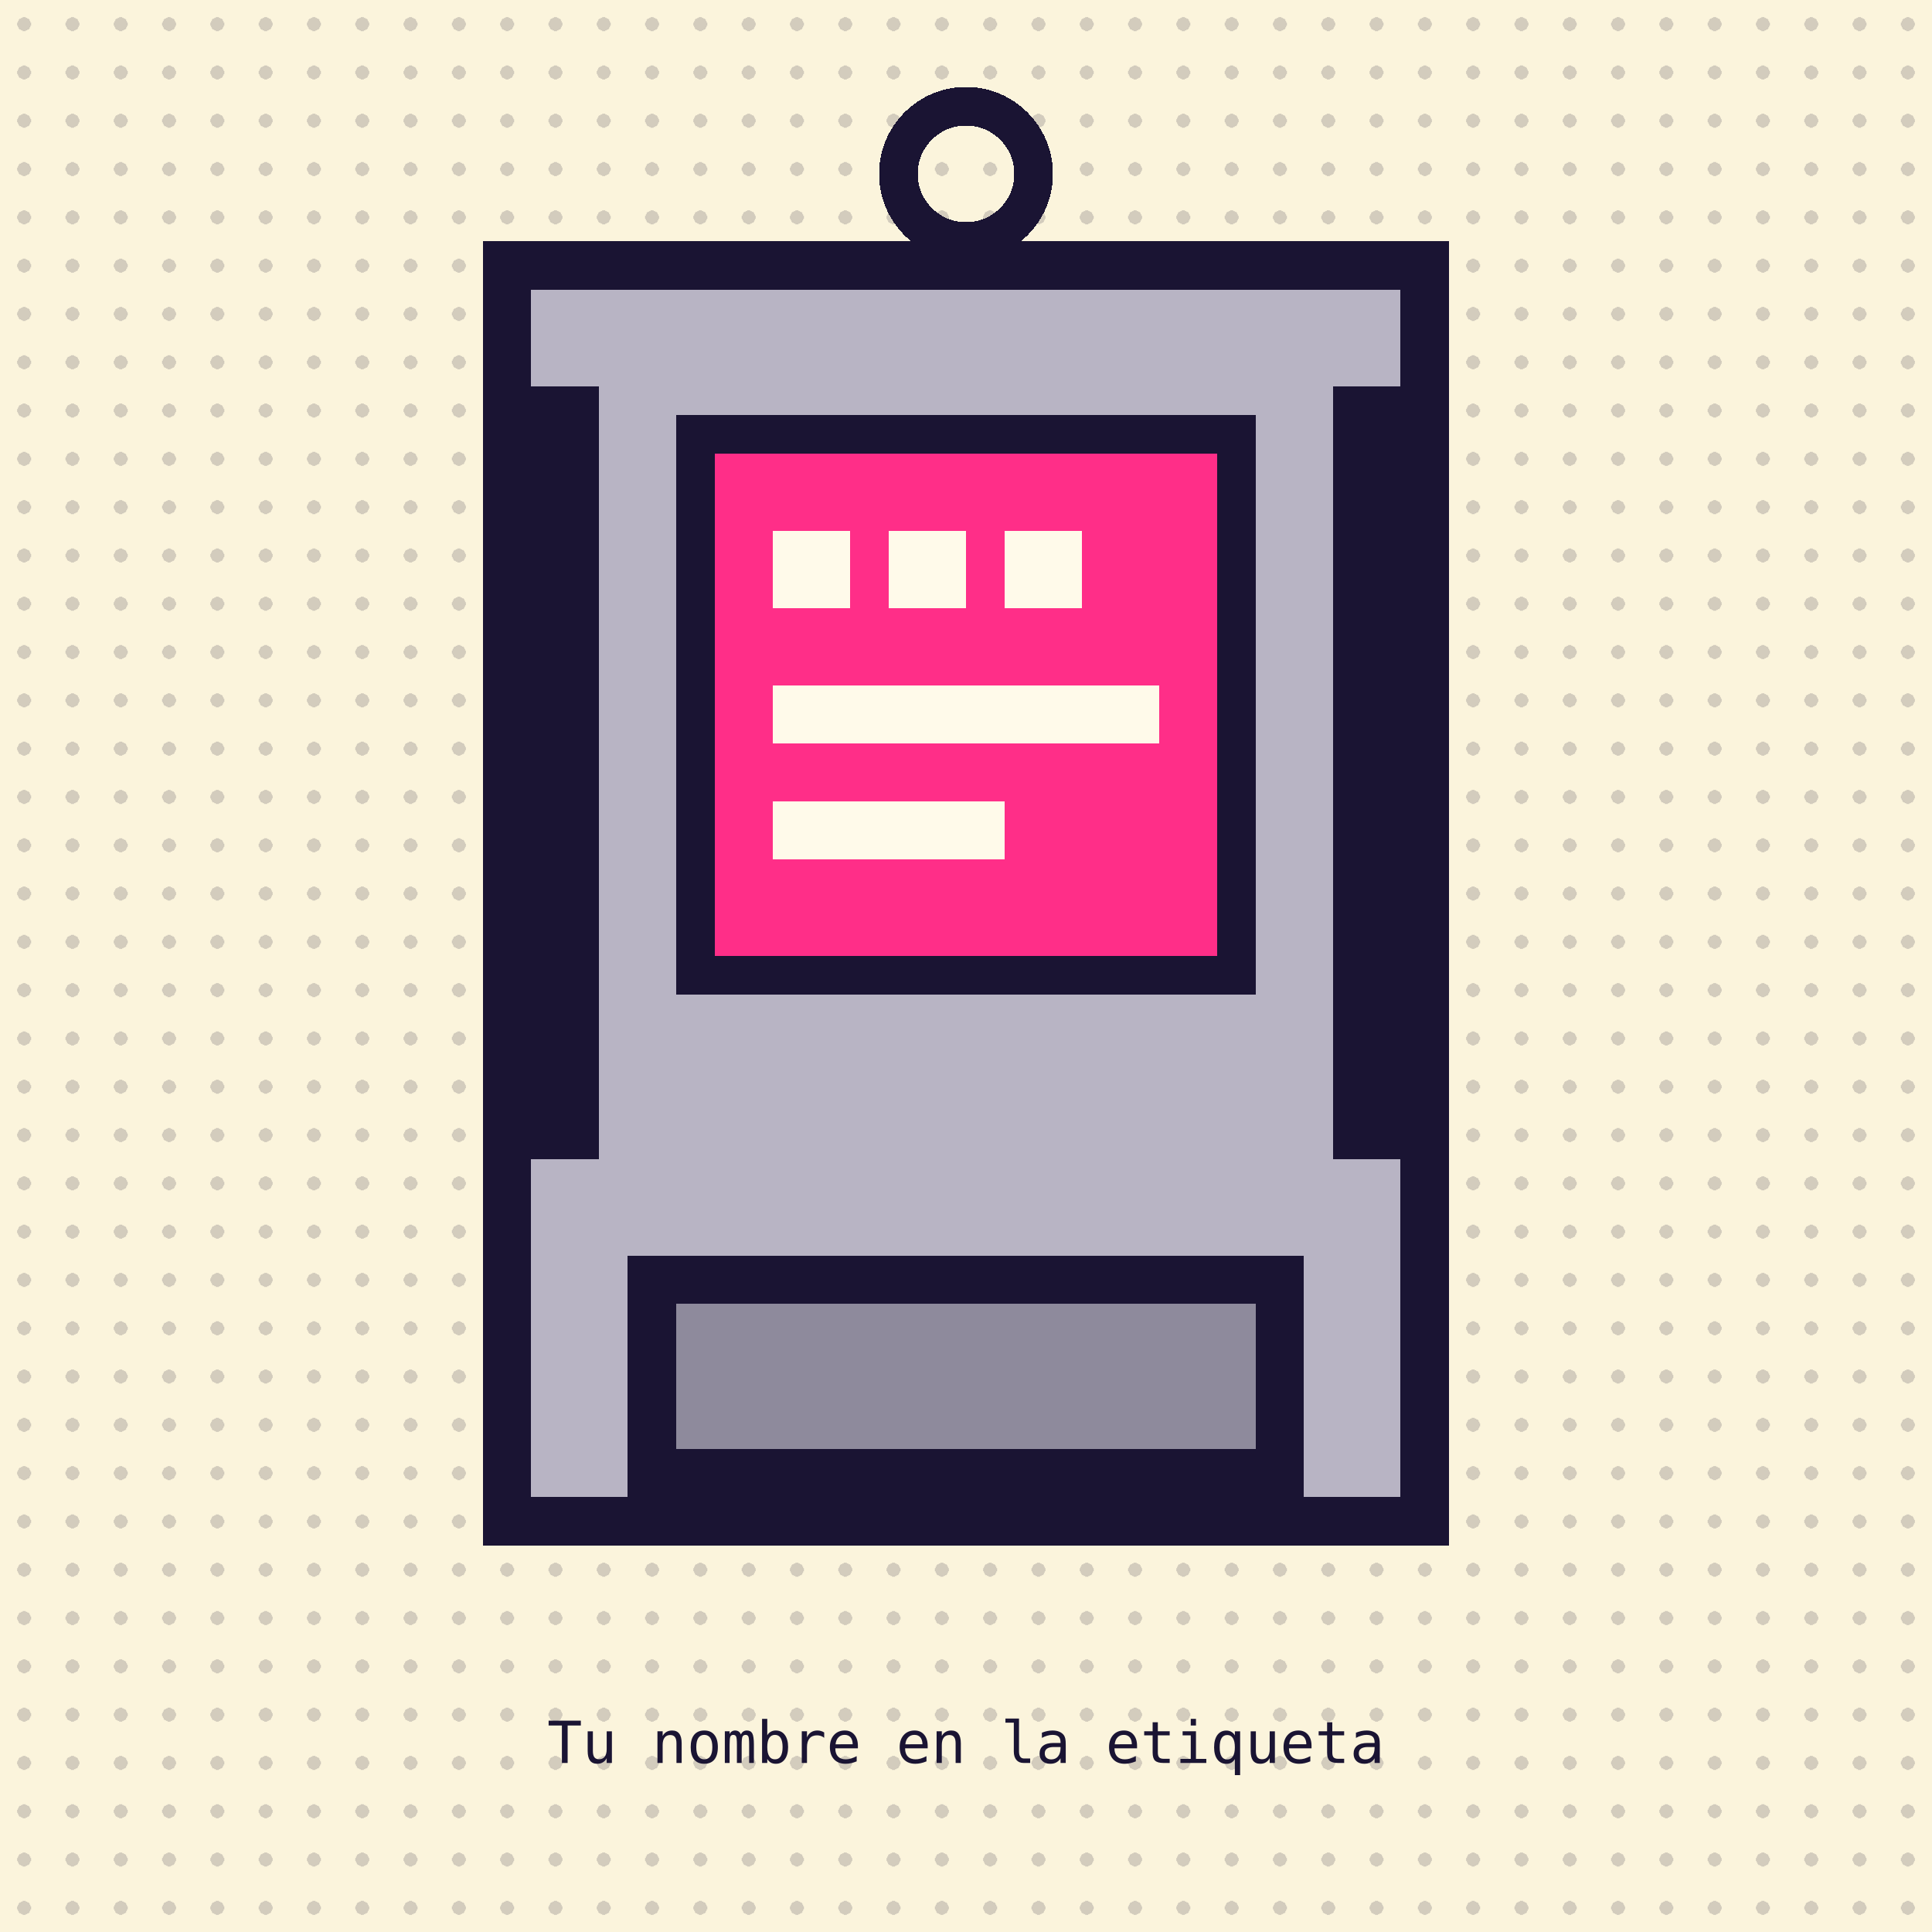
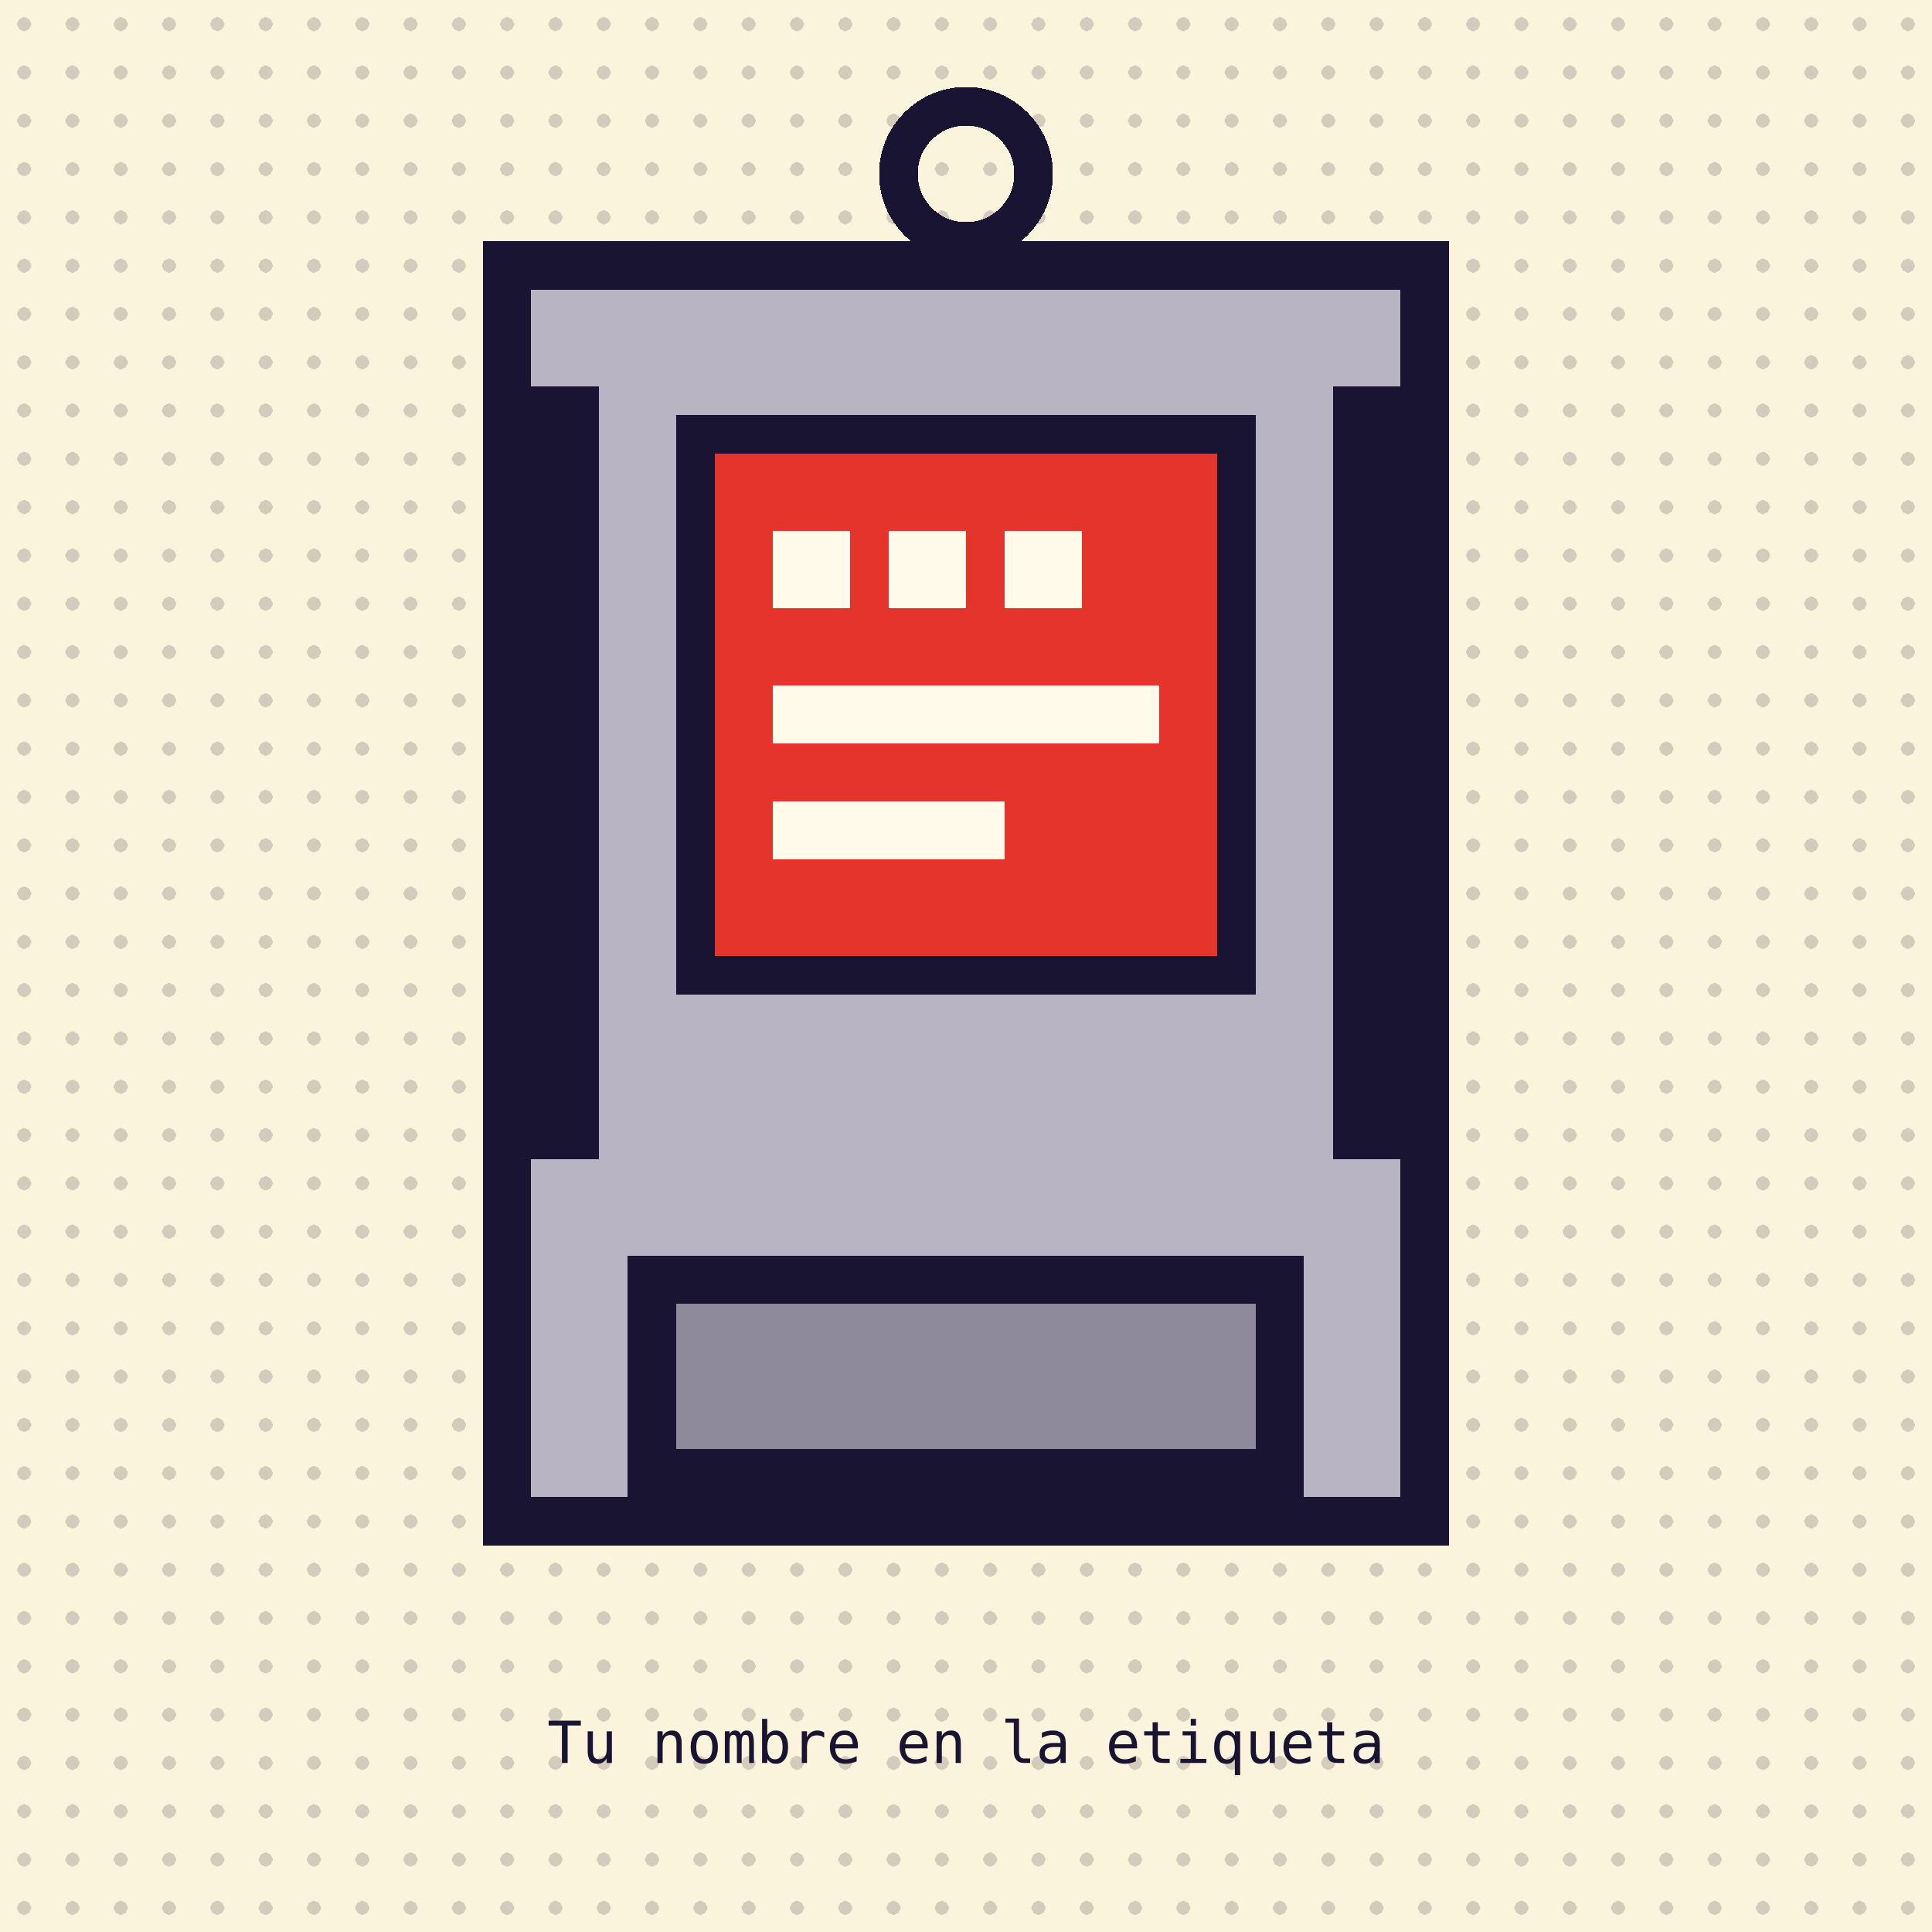
<svg xmlns="http://www.w3.org/2000/svg" viewBox="0 0 400 400" shape-rendering="crispEdges">
  <defs>
    <pattern id="h" width="10" height="10" patternUnits="userSpaceOnUse">
      <circle cx="5" cy="5" r="1.4" fill="#1a1433" opacity=".18" />
    </pattern>
  </defs>
  <rect width="400" height="400" fill="#fbf4dc" />
  <rect width="400" height="400" fill="url(#h)" />
  <g transform="translate(100 50)">
    <rect x="0" y="0" width="200" height="270" fill="#1a1433" />
    <rect x="10" y="10" width="180" height="250" fill="#b8b4c4" />
    <g fill="#1a1433">
      <rect x="10" y="30" width="14" height="160" />
      <rect x="176" y="30" width="14" height="160" />
    </g>
    <rect x="40" y="36" width="120" height="120" fill="#1a1433" />
-     <rect x="48" y="44" width="104" height="104" fill="#ff2e88" />
+     <rect x="48" y="44" width="104" height="104" fill="#e4342b" />
    <g fill="#fffaea">
      <rect x="60" y="60" width="16" height="16" />
      <rect x="84" y="60" width="16" height="16" />
      <rect x="108" y="60" width="16" height="16" />
      <rect x="60" y="92" width="80" height="12" />
      <rect x="60" y="116" width="48" height="12" />
    </g>
    <rect x="30" y="210" width="140" height="50" fill="#1a1433" />
    <rect x="40" y="220" width="120" height="30" fill="#8e8a9c" />
    <circle cx="100" cy="-14" r="14" fill="none" stroke="#1a1433" stroke-width="8" />
  </g>
  <text x="200" y="365" text-anchor="middle" font-family="'Press Start 2P', monospace" font-size="12" fill="#1a1433">Tu nombre en la etiqueta</text>
</svg>
